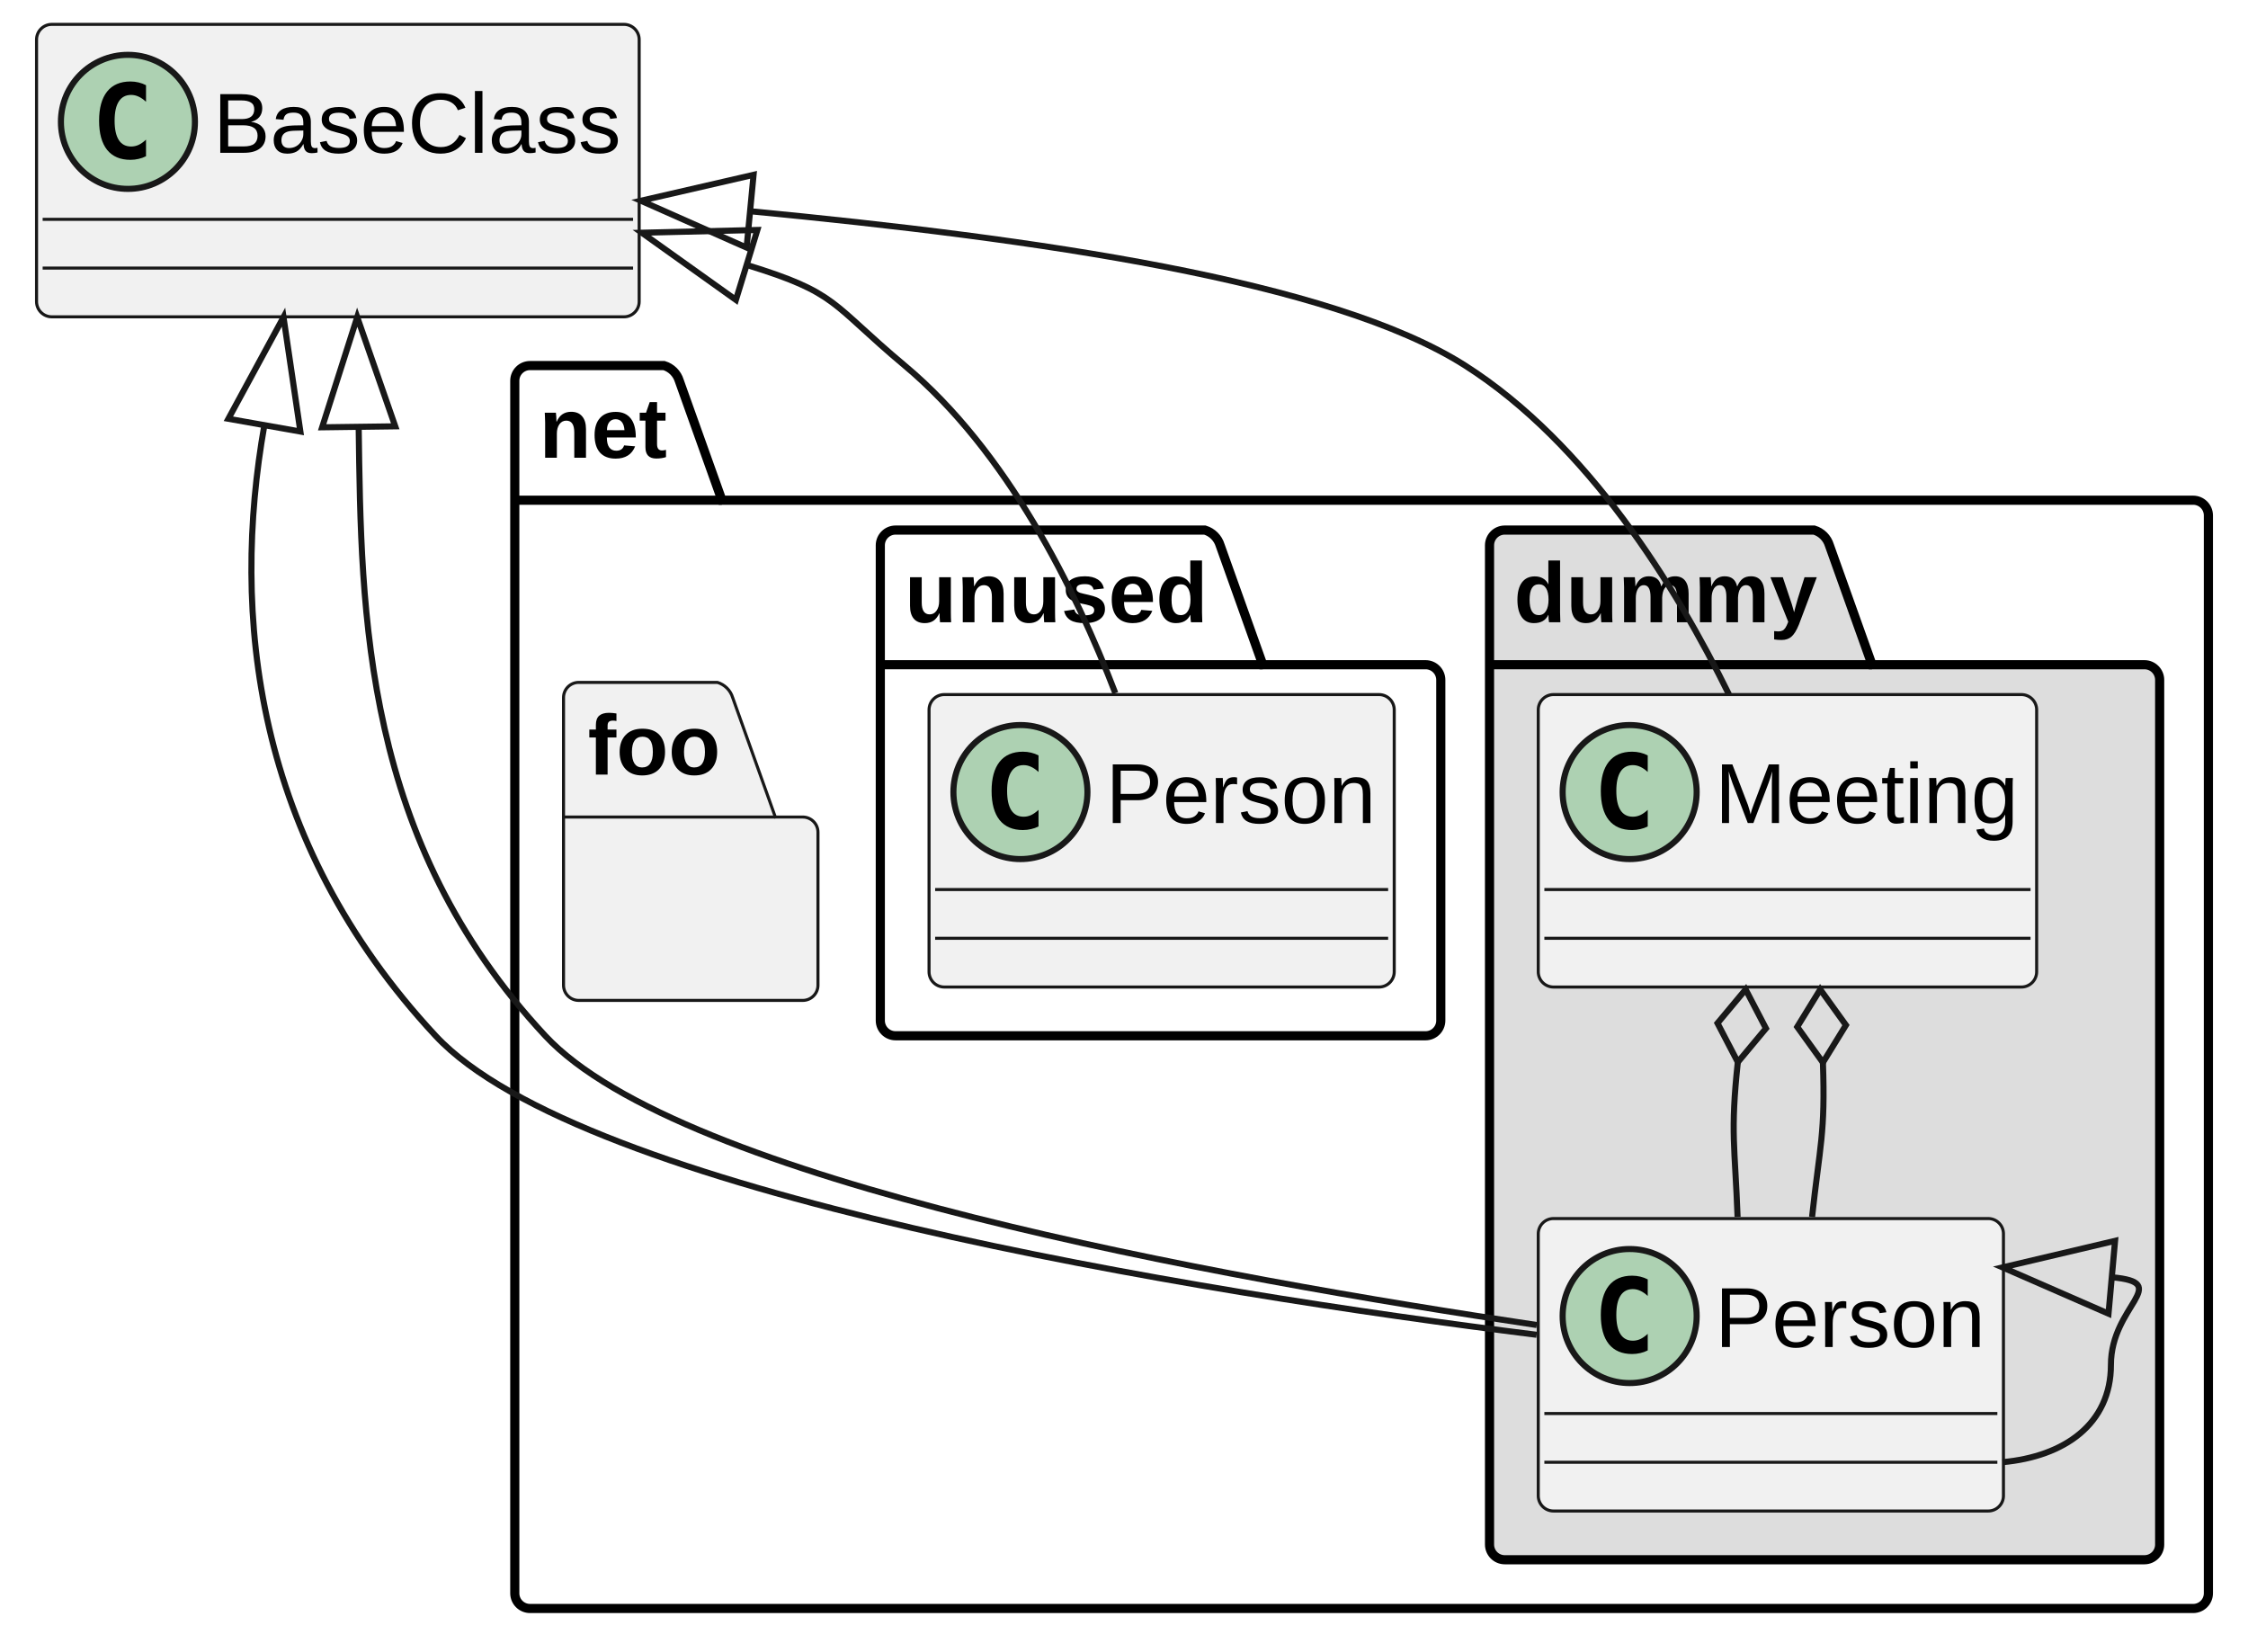
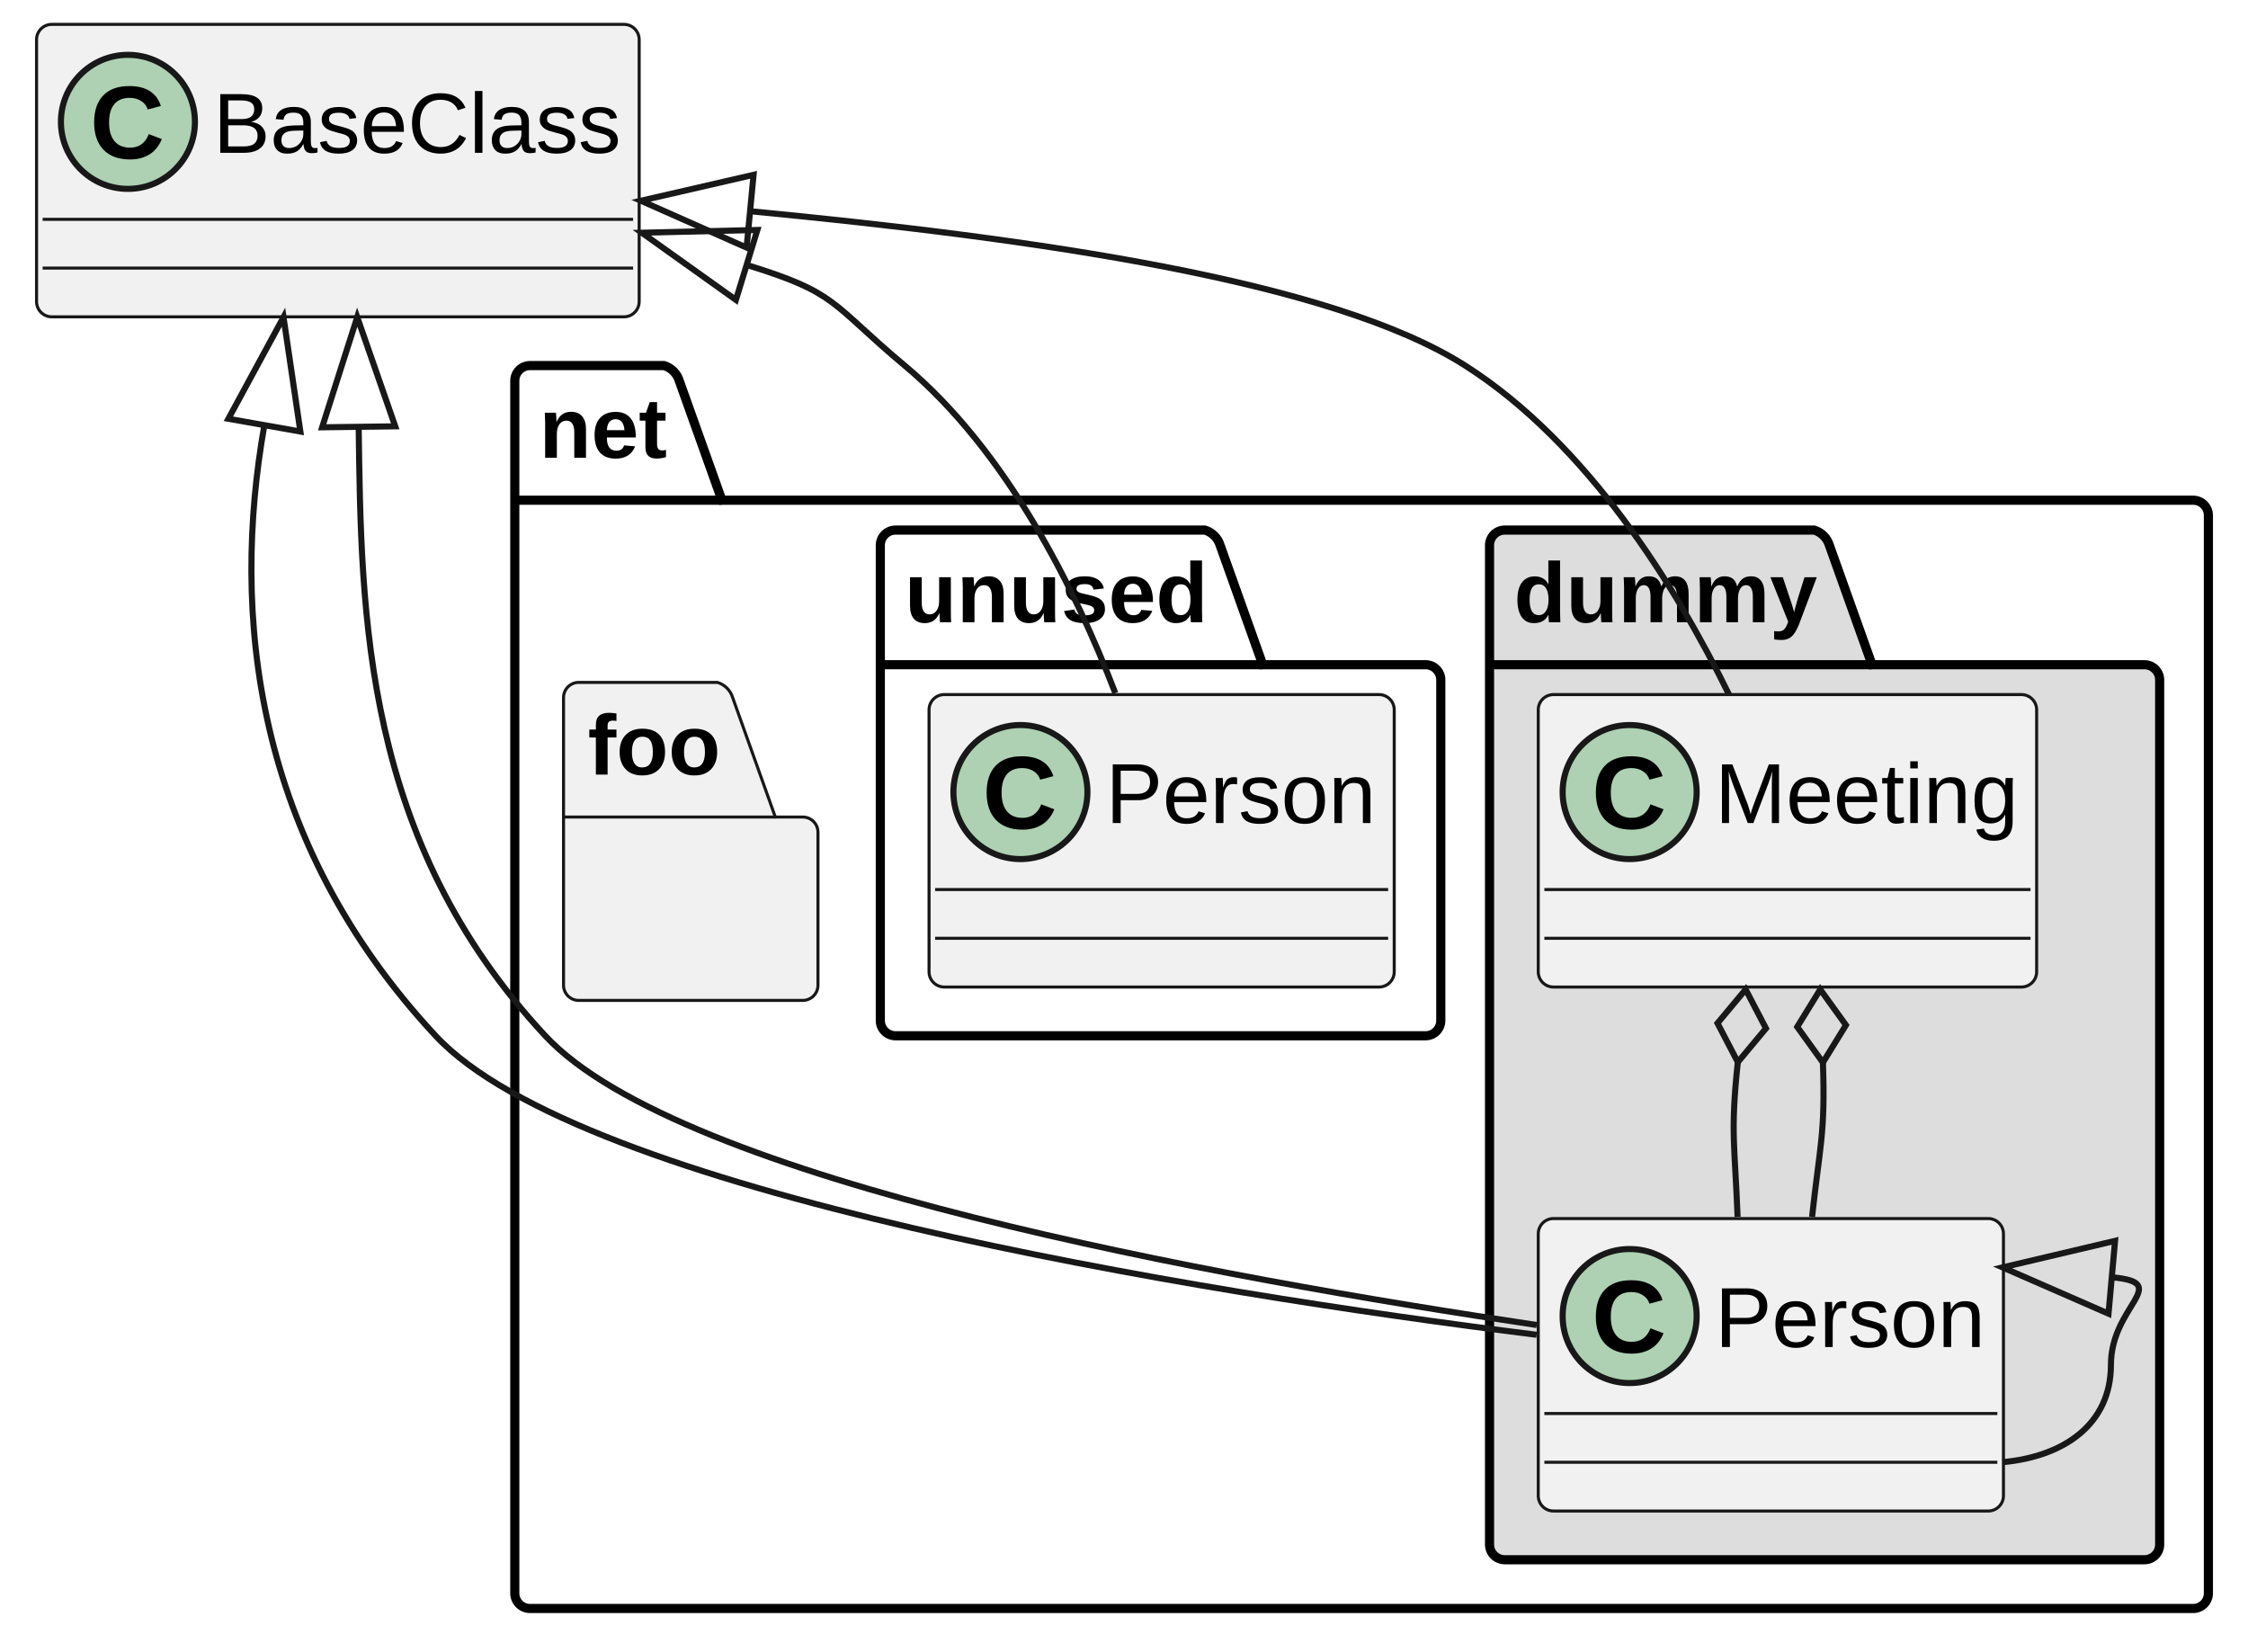
<svg xmlns="http://www.w3.org/2000/svg" contentStyleType="text/css" data-diagram-type="CLASS" height="271px" preserveAspectRatio="none" style="width:369px;height:271px;background:#FFFFFF;" version="1.1" viewBox="0 0 369 271" width="369px" zoomAndPan="magnify">
  <defs />
  <g>
    <g class="cluster" data-entity="net" data-source-line="10" data-uid="ent0005" id="cluster_net">
      <path d="M87,60 L109,60 A3.75,3.75 0 0 1 111.5,62.5 L118.5,82.099 L360,82.099 A2.5,2.5 0 0 1 362.5,84.599 L362.5,261.5 A2.5,2.5 0 0 1 360,264 L87,264 A2.5,2.5 0 0 1 84.5,261.5 L84.5,62.5 A2.5,2.5 0 0 1 87,60" fill="none" style="stroke:#000000;stroke-width:1.5;" />
      <line style="stroke:#000000;stroke-width:1.5;" x1="84.5" x2="118.5" y1="82.099" y2="82.099" />
      <text fill="#000000" font-family="Liberation Sans" font-size="14" font-weight="bold" lengthAdjust="spacing" textLength="21" x="88.5" y="75.132">net</text>
    </g>
    <g class="cluster" data-entity="dummy" data-source-line="9" data-uid="ent0003" id="cluster_dummy">
      <path d="M247,87 L297.786,87 A3.75,3.75 0 0 1 300.286,89.5 L307.286,109.099 L352,109.099 A2.5,2.5 0 0 1 354.5,111.599 L354.5,253.5 A2.5,2.5 0 0 1 352,256 L247,256 A2.5,2.5 0 0 1 244.5,253.5 L244.5,89.5 A2.5,2.5 0 0 1 247,87" fill="#DDDDDD" style="stroke:#000000;stroke-width:1.5;" />
      <line style="stroke:#000000;stroke-width:1.5;" x1="244.5" x2="307.286" y1="109.099" y2="109.099" />
      <text fill="#000000" font-family="Liberation Sans" font-size="14" font-weight="bold" lengthAdjust="spacing" textLength="49.786" x="248.5" y="102.132">dummy</text>
    </g>
    <g class="cluster" data-entity="unused" data-source-line="24" data-uid="ent0015" id="cluster_unused">
      <path d="M147,87 L197.779,87 A3.75,3.75 0 0 1 200.279,89.5 L207.279,109.099 L234,109.099 A2.5,2.5 0 0 1 236.5,111.599 L236.5,167.5 A2.5,2.5 0 0 1 234,170 L147,170 A2.5,2.5 0 0 1 144.5,167.5 L144.5,89.5 A2.5,2.5 0 0 1 147,87" fill="none" style="stroke:#000000;stroke-width:1.5;" />
      <line style="stroke:#000000;stroke-width:1.5;" x1="144.5" x2="207.279" y1="109.099" y2="109.099" />
      <text fill="#000000" font-family="Liberation Sans" font-size="14" font-weight="bold" lengthAdjust="spacing" textLength="49.779" x="148.5" y="102.132">unused</text>
    </g>
    <g class="entity" data-entity="BaseClass" data-source-line="7" data-uid="ent0002" id="entity_BaseClass">
      <rect fill="#F1F1F1" height="48" rx="2.5" ry="2.5" style="stroke:#181818;stroke-width:0.5;" width="98.917" x="6" y="4" />
      <ellipse cx="21" cy="20" fill="#ADD1B2" rx="11" ry="11" style="stroke:#181818;stroke-width:1;" />
-       <path d="M23.969,25.641 Q23.391,25.938 22.75,26.078 Q22.109,26.234 21.406,26.234 Q18.906,26.234 17.578,24.594 Q16.266,22.938 16.266,19.812 Q16.266,16.688 17.578,15.031 Q18.906,13.375 21.406,13.375 Q22.109,13.375 22.75,13.531 Q23.406,13.688 23.969,13.984 L23.969,16.703 Q23.344,16.125 22.75,15.859 Q22.156,15.578 21.531,15.578 Q20.188,15.578 19.5,16.656 Q18.812,17.719 18.812,19.812 Q18.812,21.906 19.5,22.984 Q20.188,24.047 21.531,24.047 Q22.156,24.047 22.75,23.781 Q23.344,23.5 23.969,22.922 L23.969,25.641 Z " fill="#000000" />
+       <path d="M21.344,24.234 Q23.562,24.234 24.422,22.016 L26.562,22.828 Q25.875,24.516 24.531,25.344 Q23.203,26.172 21.344,26.172 Q18.531,26.172 16.984,24.578 Q15.453,22.969 15.453,20.094 Q15.453,17.219 16.938,15.672 Q18.422,14.125 21.234,14.125 Q23.297,14.125 24.594,14.953 Q25.891,15.781 26.406,17.391 L24.25,17.969 Q23.984,17.094 23.172,16.578 Q22.375,16.062 21.297,16.062 Q19.625,16.062 18.766,17.094 Q17.906,18.109 17.906,20.094 Q17.906,22.109 18.797,23.172 Q19.688,24.234 21.344,24.234 Z " fill="#000000" />
      <text fill="#000000" font-family="Liberation Sans" font-size="14" lengthAdjust="spacing" textLength="66.917" x="35" y="25.082">BaseClass</text>
      <line style="stroke:#181818;stroke-width:0.5;" x1="7" x2="103.917" y1="36" y2="36" />
      <line style="stroke:#181818;stroke-width:0.5;" x1="7" x2="103.917" y1="44" y2="44" />
    </g>
    <path d="M95,112 L117.766,112 A3.75,3.75 0 0 1 120.266,114.5 L127.266,134.099 L131.766,134.099 A2.5,2.5 0 0 1 134.266,136.599 L134.266,161.697 A2.5,2.5 0 0 1 131.766,164.197 L95,164.197 A2.5,2.5 0 0 1 92.5,161.697 L92.5,114.5 A2.5,2.5 0 0 1 95,112" fill="#F1F1F1" style="stroke:#181818;stroke-width:0.5;" />
    <line style="stroke:#181818;stroke-width:0.5;" x1="92.5" x2="127.266" y1="134.099" y2="134.099" />
    <text fill="#000000" font-family="Liberation Sans" font-size="14" font-weight="bold" lengthAdjust="spacing" textLength="21.766" x="96.5" y="127.132">foo</text>
    <g class="entity" data-entity="Person" data-source-line="10" data-uid="ent0004" id="entity_Person">
      <rect fill="#F1F1F1" height="48" rx="2.5" ry="2.5" style="stroke:#181818;stroke-width:0.5;" width="76.358" x="252.5" y="200" />
      <ellipse cx="267.5" cy="216" fill="#ADD1B2" rx="11" ry="11" style="stroke:#181818;stroke-width:1;" />
-       <path d="M270.469,221.641 Q269.891,221.938 269.25,222.078 Q268.609,222.234 267.906,222.234 Q265.406,222.234 264.078,220.594 Q262.766,218.938 262.766,215.812 Q262.766,212.688 264.078,211.031 Q265.406,209.375 267.906,209.375 Q268.609,209.375 269.25,209.531 Q269.906,209.688 270.469,209.984 L270.469,212.703 Q269.844,212.125 269.25,211.859 Q268.656,211.578 268.031,211.578 Q266.688,211.578 266,212.656 Q265.312,213.719 265.312,215.812 Q265.312,217.906 266,218.984 Q266.688,220.047 268.031,220.047 Q268.656,220.047 269.25,219.781 Q269.844,219.5 270.469,218.922 L270.469,221.641 Z " fill="#000000" />
+       <path d="M267.844,220.234 Q270.062,220.234 270.922,218.016 L273.062,218.828 Q272.375,220.516 271.031,221.344 Q269.703,222.172 267.844,222.172 Q265.031,222.172 263.484,220.578 Q261.953,218.969 261.953,216.094 Q261.953,213.219 263.438,211.672 Q264.922,210.125 267.734,210.125 Q269.797,210.125 271.094,210.953 Q272.391,211.781 272.906,213.391 L270.75,213.969 Q270.484,213.094 269.672,212.578 Q268.875,212.062 267.797,212.062 Q266.125,212.062 265.266,213.094 Q264.406,214.109 264.406,216.094 Q264.406,218.109 265.297,219.172 Q266.188,220.234 267.844,220.234 Z " fill="#000000" />
      <text fill="#000000" font-family="Liberation Sans" font-size="14" lengthAdjust="spacing" textLength="44.358" x="281.5" y="221.083">Person</text>
      <line style="stroke:#181818;stroke-width:0.5;" x1="253.5" x2="327.858" y1="232" y2="232" />
      <line style="stroke:#181818;stroke-width:0.5;" x1="253.5" x2="327.858" y1="240" y2="240" />
    </g>
    <g class="entity" data-entity="Meeting" data-source-line="11" data-uid="ent0007" id="entity_Meeting">
      <rect fill="#F1F1F1" height="48" rx="2.5" ry="2.5" style="stroke:#181818;stroke-width:0.5;" width="81.807" x="252.5" y="114" />
      <ellipse cx="267.5" cy="130" fill="#ADD1B2" rx="11" ry="11" style="stroke:#181818;stroke-width:1;" />
-       <path d="M270.469,135.641 Q269.891,135.938 269.25,136.078 Q268.609,136.234 267.906,136.234 Q265.406,136.234 264.078,134.594 Q262.766,132.938 262.766,129.812 Q262.766,126.688 264.078,125.031 Q265.406,123.375 267.906,123.375 Q268.609,123.375 269.25,123.531 Q269.906,123.688 270.469,123.984 L270.469,126.703 Q269.844,126.125 269.25,125.859 Q268.656,125.578 268.031,125.578 Q266.688,125.578 266,126.656 Q265.312,127.719 265.312,129.812 Q265.312,131.906 266,132.984 Q266.688,134.047 268.031,134.047 Q268.656,134.047 269.25,133.781 Q269.844,133.5 270.469,132.922 L270.469,135.641 Z " fill="#000000" />
+       <path d="M267.844,134.234 Q270.062,134.234 270.922,132.016 L273.062,132.828 Q272.375,134.516 271.031,135.344 Q269.703,136.172 267.844,136.172 Q265.031,136.172 263.484,134.578 Q261.953,132.969 261.953,130.094 Q261.953,127.219 263.438,125.672 Q264.922,124.125 267.734,124.125 Q269.797,124.125 271.094,124.953 Q272.391,125.781 272.906,127.391 L270.75,127.969 Q270.484,127.094 269.672,126.578 Q268.875,126.062 267.797,126.062 Q266.125,126.062 265.266,127.094 Q264.406,128.109 264.406,130.094 Q264.406,132.109 265.297,133.172 Q266.188,134.234 267.844,134.234 Z " fill="#000000" />
      <text fill="#000000" font-family="Liberation Sans" font-size="14" lengthAdjust="spacing" textLength="49.807" x="281.5" y="135.083">Meeting</text>
      <line style="stroke:#181818;stroke-width:0.5;" x1="253.5" x2="333.307" y1="146" y2="146" />
      <line style="stroke:#181818;stroke-width:0.5;" x1="253.5" x2="333.307" y1="154" y2="154" />
    </g>
    <g class="entity" data-entity="Person" data-source-line="24" data-uid="ent0014" id="entity_Person">
      <rect fill="#F1F1F1" height="48" rx="2.5" ry="2.5" style="stroke:#181818;stroke-width:0.5;" width="76.358" x="152.5" y="114" />
      <ellipse cx="167.5" cy="130" fill="#ADD1B2" rx="11" ry="11" style="stroke:#181818;stroke-width:1;" />
-       <path d="M170.469,135.641 Q169.891,135.938 169.25,136.078 Q168.609,136.234 167.906,136.234 Q165.406,136.234 164.078,134.594 Q162.766,132.938 162.766,129.812 Q162.766,126.688 164.078,125.031 Q165.406,123.375 167.906,123.375 Q168.609,123.375 169.25,123.531 Q169.906,123.688 170.469,123.984 L170.469,126.703 Q169.844,126.125 169.25,125.859 Q168.656,125.578 168.031,125.578 Q166.688,125.578 166,126.656 Q165.312,127.719 165.312,129.812 Q165.312,131.906 166,132.984 Q166.688,134.047 168.031,134.047 Q168.656,134.047 169.25,133.781 Q169.844,133.5 170.469,132.922 L170.469,135.641 Z " fill="#000000" />
+       <path d="M167.844,134.234 Q170.062,134.234 170.922,132.016 L173.062,132.828 Q172.375,134.516 171.031,135.344 Q169.703,136.172 167.844,136.172 Q165.031,136.172 163.484,134.578 Q161.953,132.969 161.953,130.094 Q161.953,127.219 163.438,125.672 Q164.922,124.125 167.734,124.125 Q169.797,124.125 171.094,124.953 Q172.391,125.781 172.906,127.391 L170.75,127.969 Q170.484,127.094 169.672,126.578 Q168.875,126.062 167.797,126.062 Q166.125,126.062 165.266,127.094 Q164.406,128.109 164.406,130.094 Q164.406,132.109 165.297,133.172 Q166.188,134.234 167.844,134.234 Z " fill="#000000" />
      <text fill="#000000" font-family="Liberation Sans" font-size="14" lengthAdjust="spacing" textLength="44.358" x="181.5" y="135.083">Person</text>
      <line style="stroke:#181818;stroke-width:0.5;" x1="153.5" x2="227.858" y1="146" y2="146" />
      <line style="stroke:#181818;stroke-width:0.5;" x1="153.5" x2="227.858" y1="154" y2="154" />
    </g>
    <g class="link" data-entity-1="BaseClass" data-entity-2="Person" data-uid="lnk6" id="link_BaseClass_Person">
      <polygon fill="none" points="46.536,52.055,37.488,68.733,49.304,70.826,46.536,52.055" style="stroke:#181818;stroke-width:1;" />
      <path d="M43.396,69.779 C37.909,100.751 41.605,137.88 71.5,170 C95.388,195.667 195.925,212.065 252.232,219.077" fill="none" style="stroke:#181818;stroke-width:1;" />
    </g>
    <g class="link" data-entity-1="Meeting" data-entity-2="Person" data-uid="lnk8" id="link_Meeting_Person">
      <polygon fill="none" points="286.541,162.399,281.922,167.936,285.256,174.33,289.876,168.792,286.541,162.399" style="stroke:#181818;stroke-width:1;" />
      <path d="M285.256,174.33 C284.002,185.98 284.788,188.093 285.217,199.727" fill="none" style="stroke:#181818;stroke-width:1;" />
    </g>
    <g class="link" data-entity-1="BaseClass" data-entity-2="Meeting" data-uid="lnk9" id="link_BaseClass_Meeting">
      <polygon fill="none" points="105.205,32.948,122.55,40.638,123.696,28.693,105.205,32.948" style="stroke:#181818;stroke-width:1;" />
      <path d="M123.123,34.665 C170.087,39.168 218.593,46.051 240.5,60 C260.623,72.813 275.112,96.3 283.801,113.978" fill="none" style="stroke:#181818;stroke-width:1;" />
    </g>
    <g class="link" data-entity-1="Person" data-entity-2="Person" data-uid="lnk11" id="link_Person_Person">
      <polygon fill="none" points="328.714,208.017,346.102,215.61,347.18,203.659,328.714,208.017" style="stroke:#181818;stroke-width:1;" />
      <path d="M346.641,209.635 C356.762,210.548 346.5,214.258 346.5,224 C346.5,233.742 338.835,239.07 328.714,239.983" fill="none" style="stroke:#181818;stroke-width:1;" />
    </g>
    <g class="link" data-entity-1="BaseClass" data-entity-2="Person" data-uid="lnk12" id="link_BaseClass_Person">
      <polygon fill="none" points="58.637,52.055,52.877,70.133,64.876,69.974,58.637,52.055" style="stroke:#181818;stroke-width:1;" />
      <path d="M58.876,70.054 C59.288,101.025 59.605,137.88 89.5,170 C111.723,193.878 200.282,209.734 252.251,217.474" fill="none" style="stroke:#181818;stroke-width:1;" />
    </g>
    <g class="link" data-entity-1="Meeting" data-entity-2="Person" data-uid="lnk13" id="link_Meeting_Person">
      <polygon fill="none" points="298.788,162.399,295.008,168.54,299.223,174.391,303.002,168.25,298.788,162.399" style="stroke:#181818;stroke-width:1;" />
      <path d="M299.223,174.391 C299.645,186.042 298.705,188.093 297.445,199.727" fill="none" style="stroke:#181818;stroke-width:1;" />
    </g>
    <g class="link" data-entity-1="BaseClass" data-entity-2="Person" data-uid="lnk16" id="link_BaseClass_Person">
      <polygon fill="none" points="105.35,38.199,120.796,49.218,124.318,37.746,105.35,38.199" style="stroke:#181818;stroke-width:1;" />
      <path d="M122.557,43.482 C137.638,48.112 136.229,49.735 148.5,60 C165.319,74.069 176.506,96.674 183.075,113.76" fill="none" style="stroke:#181818;stroke-width:1;" />
    </g>
  </g>
</svg>
